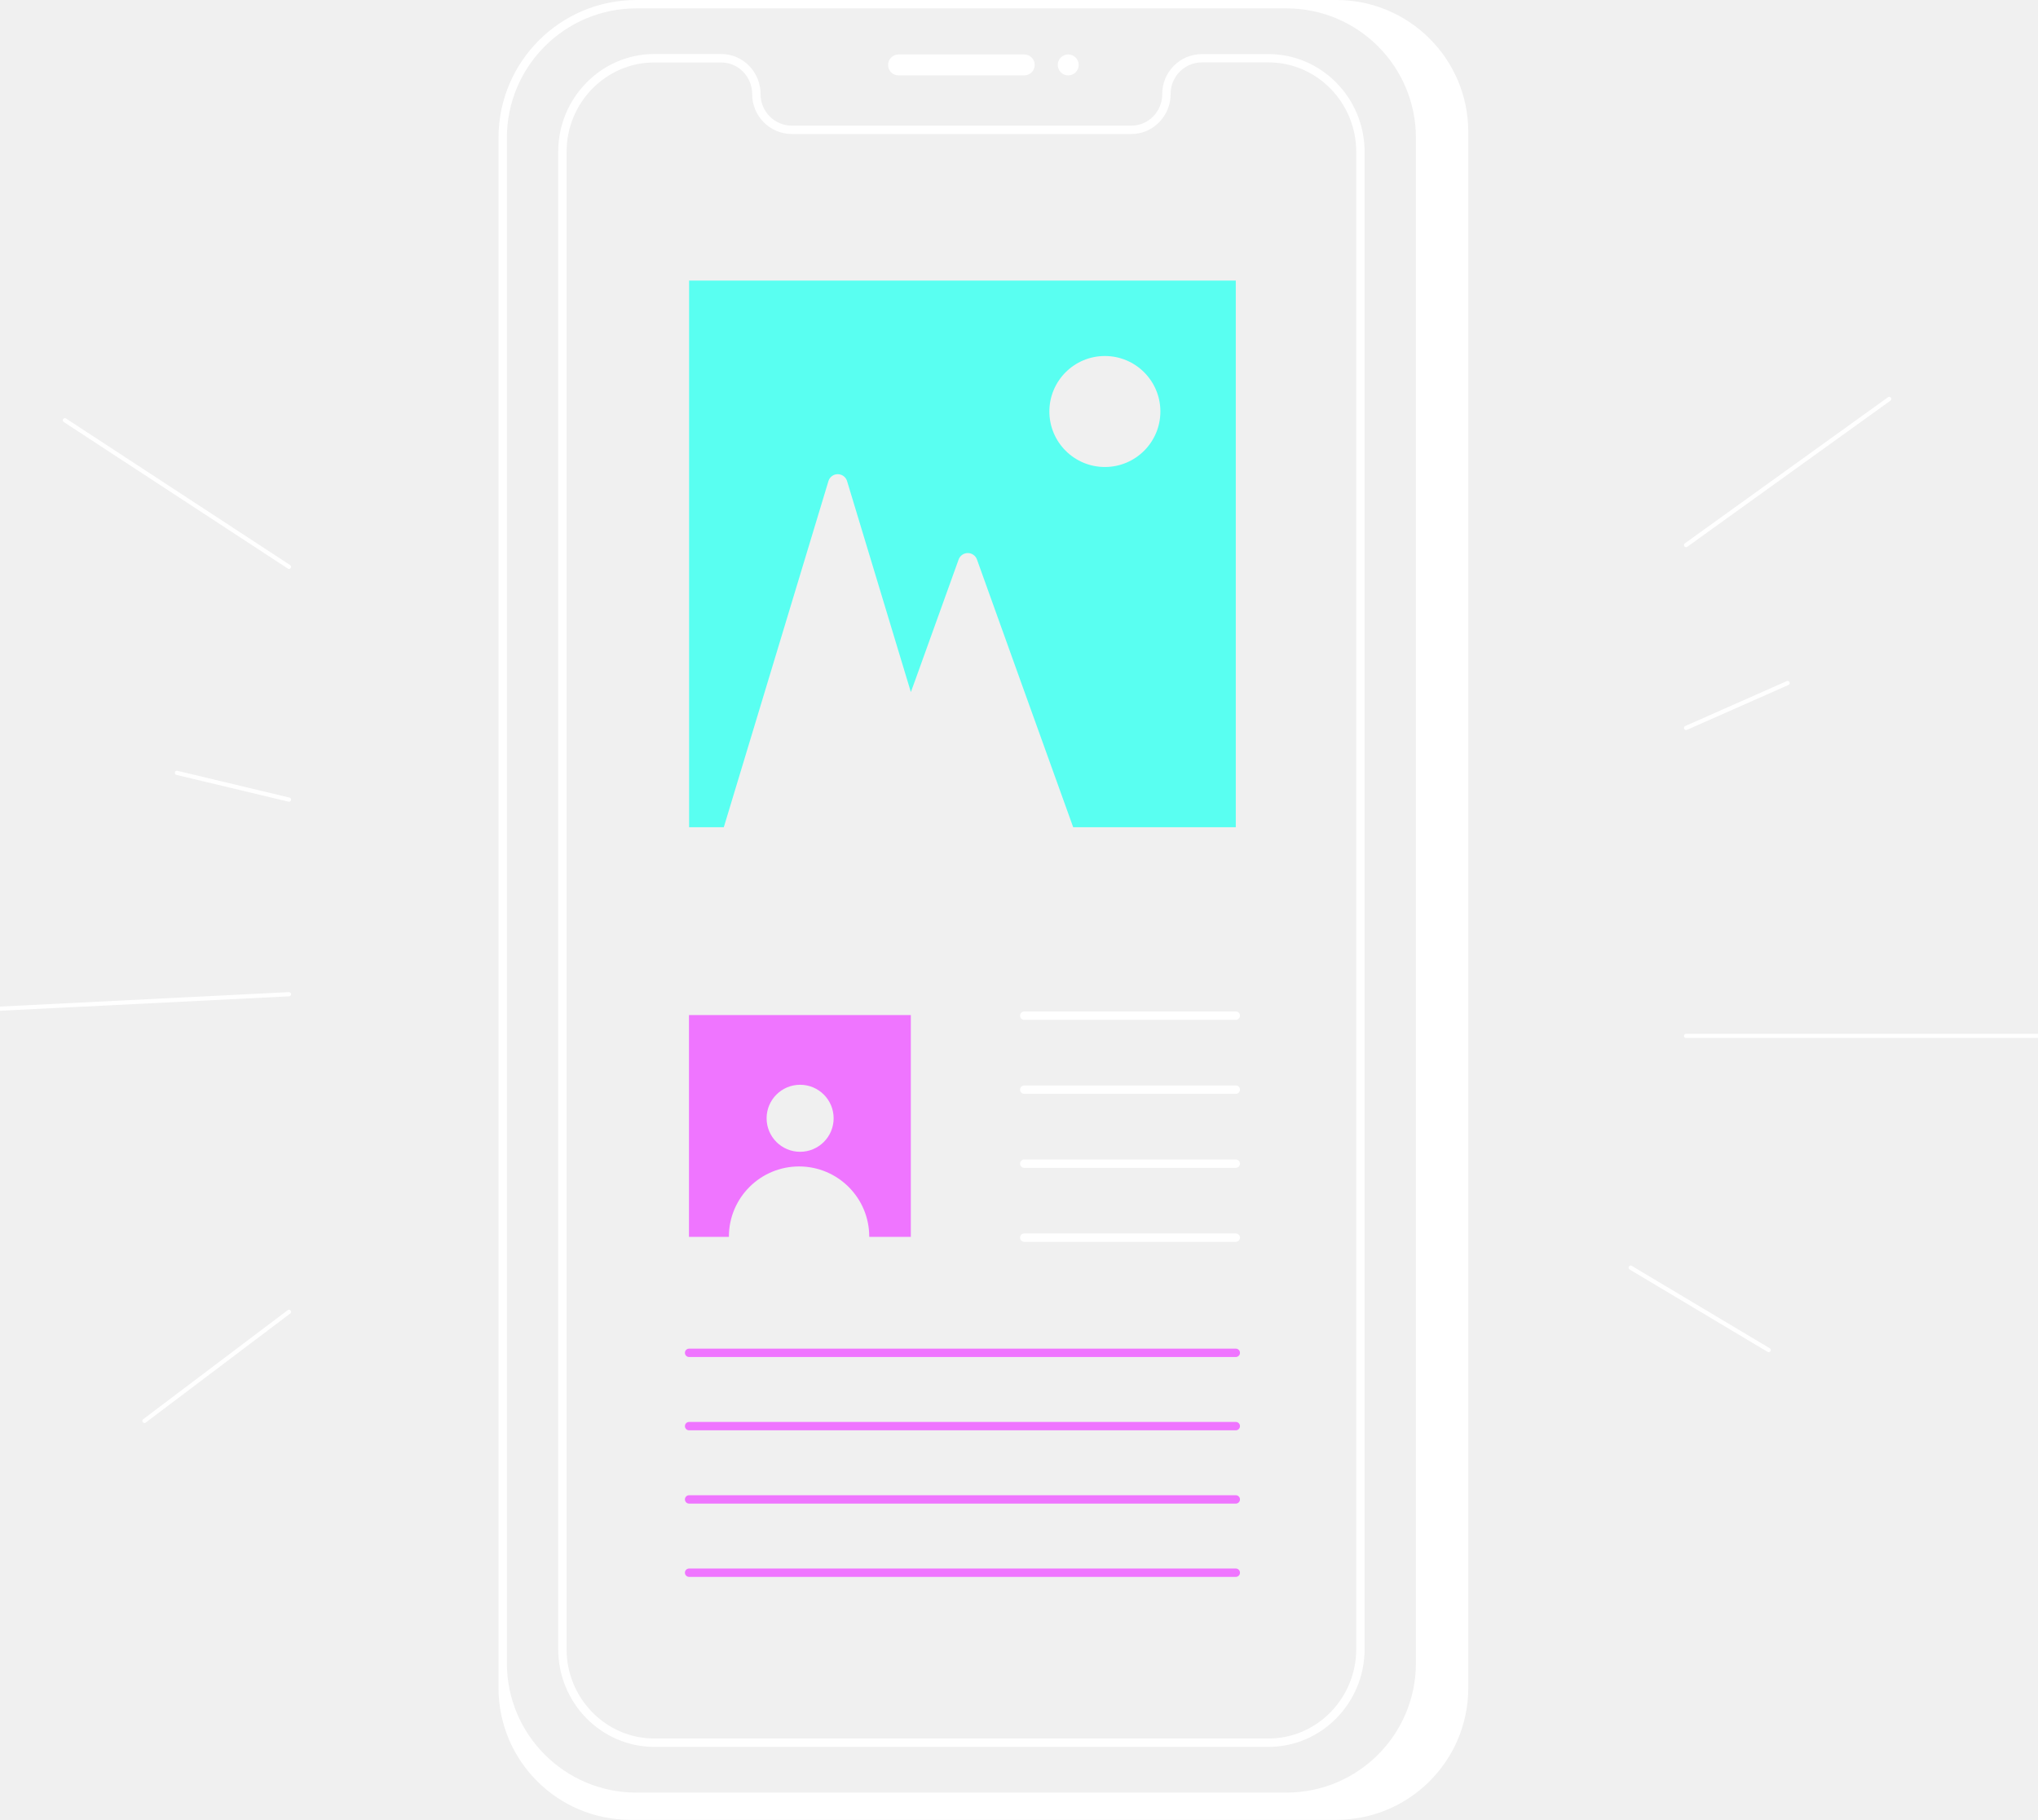
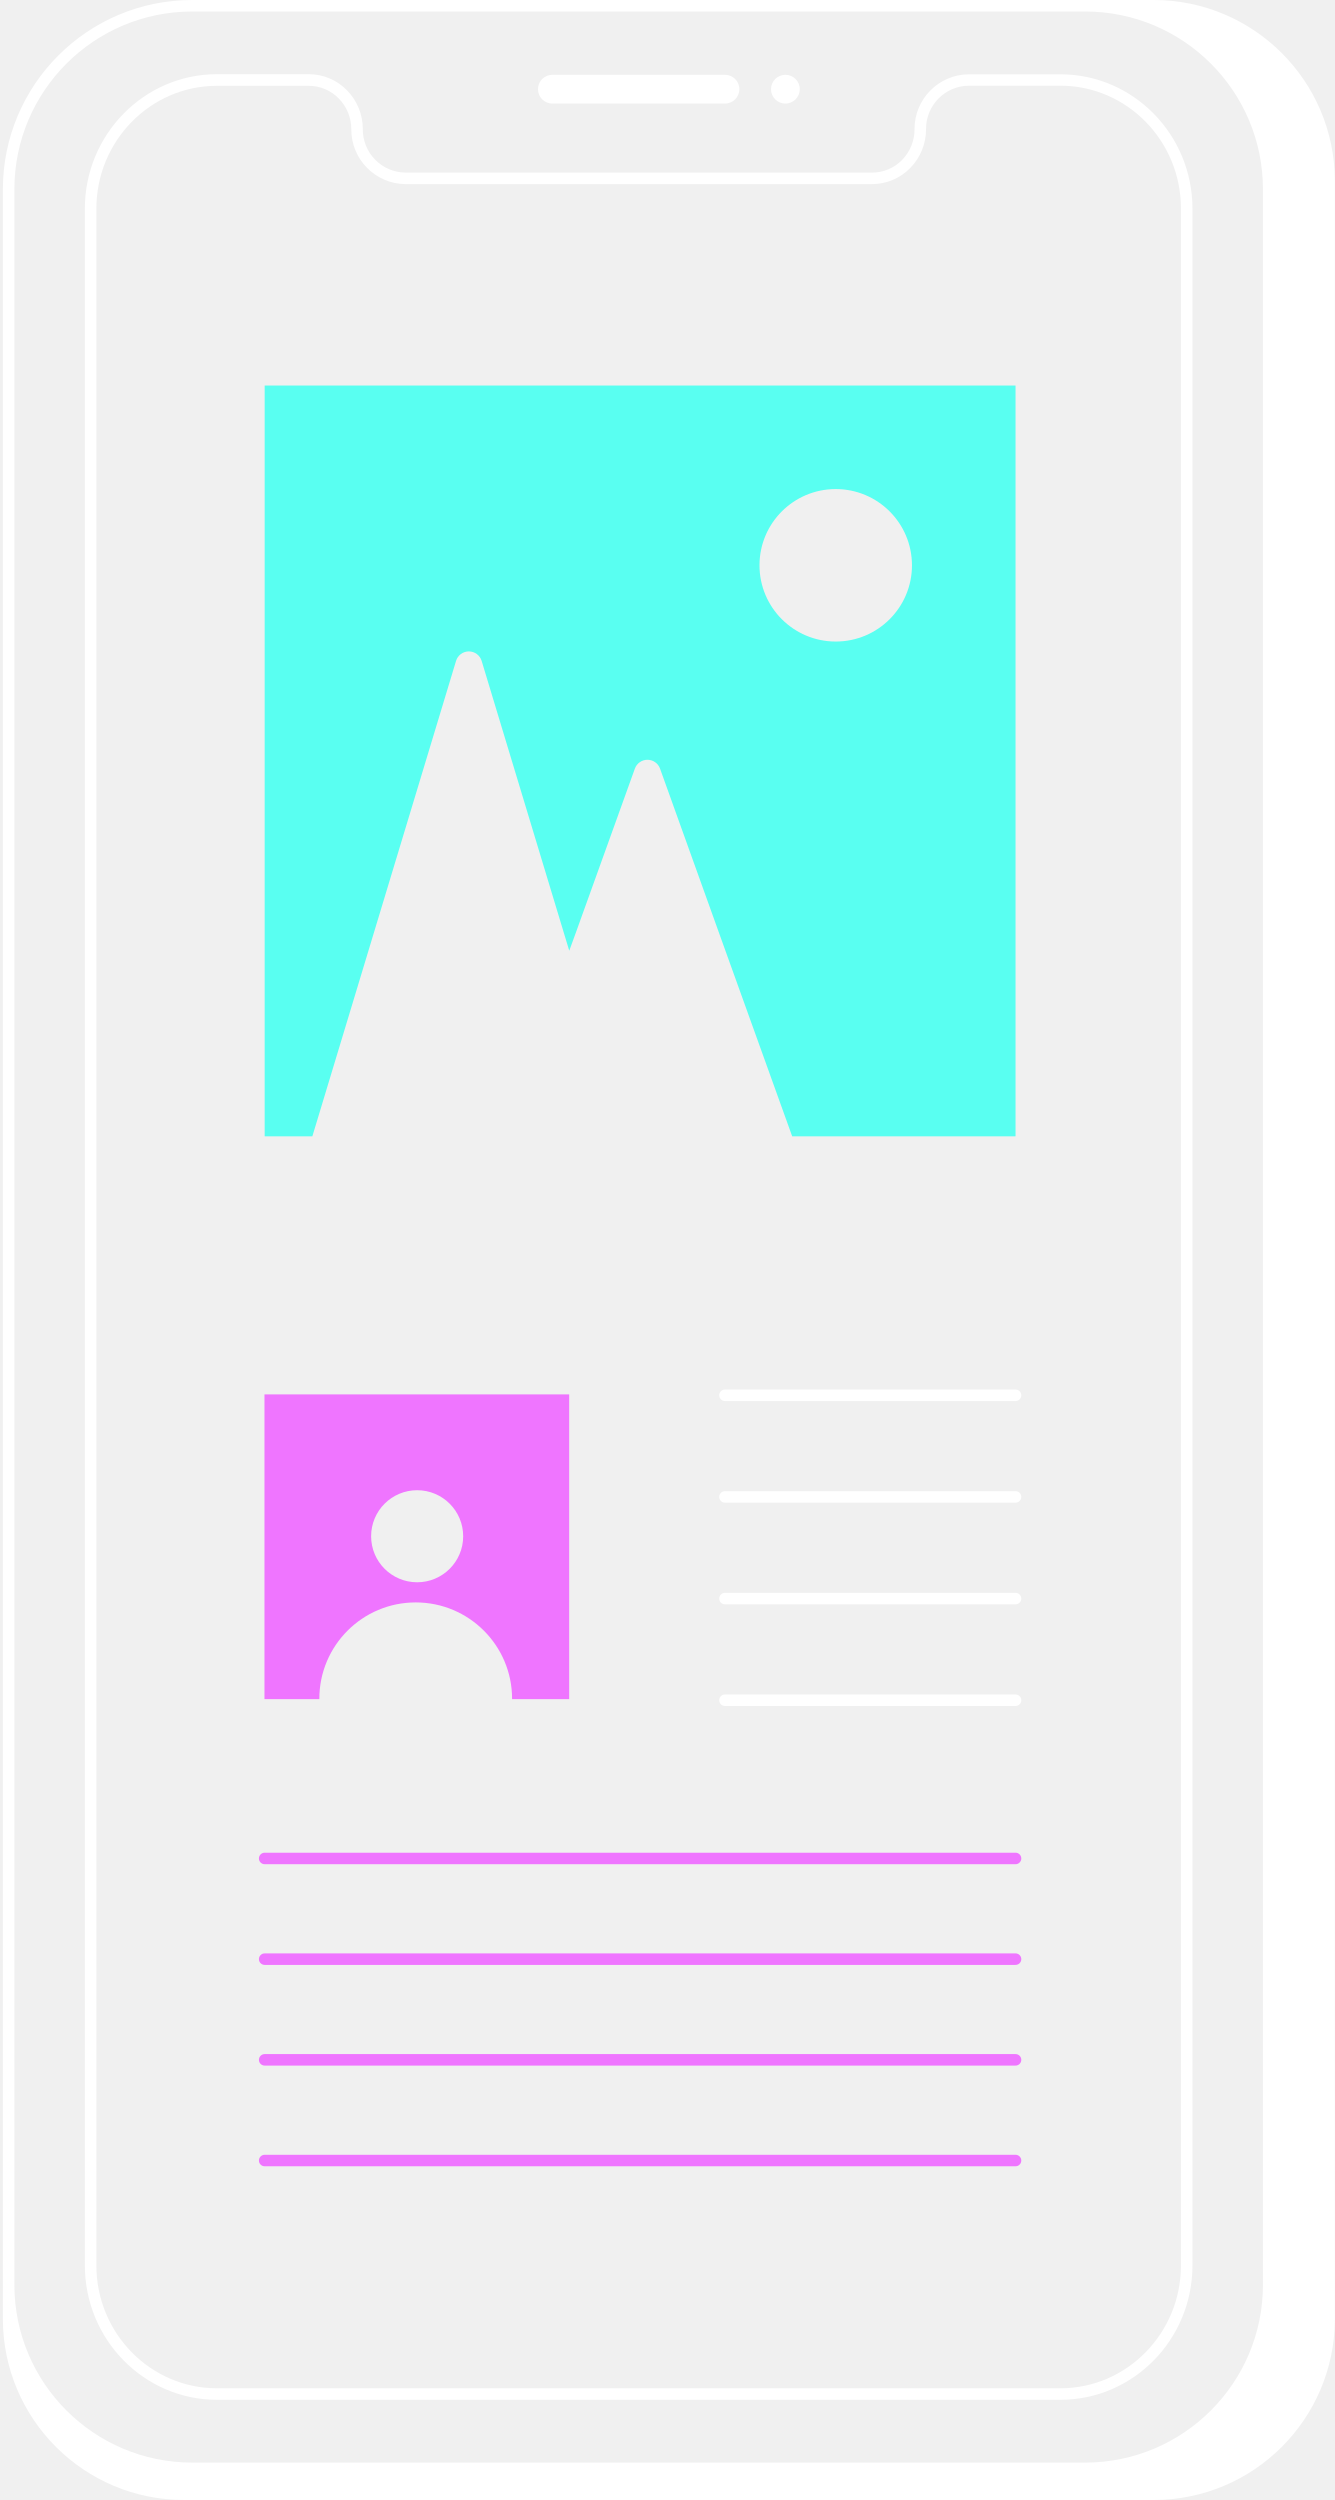
- <svg xmlns="http://www.w3.org/2000/svg" viewBox="0 0 973 869">
+ <svg xmlns="http://www.w3.org/2000/svg" viewBox="0 0 464 869">
  <defs>
-     <style>.cls-1,.cls-4{fill:#fff;}.cls-2{fill:#ef75ff;}.cls-3{fill:#59fff1;}.cls-4{stroke:#fff;stroke-linecap:round;stroke-linejoin:round;stroke-width:2px;}</style>
+     <style>.cls-1{fill:#fff;}.cls-2{fill:#ef75ff;}.cls-3{fill:#59fff1;}</style>
  </defs>
  <g id="ui">
    <g id="móvil">
-       <circle class="cls-1" cx="510" cy="31" r="5" />
-       <path class="cls-1" d="M638,0H303.75A65.83,65.83,0,0,0,238,65.75V806.2A63,63,0,0,0,301,869H638a63,63,0,0,0,63-62.8V62.8A63,63,0,0,0,638,0ZM242,65.75A61.82,61.82,0,0,1,303.75,4h310.5A61.82,61.82,0,0,1,676,65.75v728.5A61.82,61.82,0,0,1,614.25,856H303.75A61.82,61.82,0,0,1,242,794.25V65.75Z" />
-       <path class="cls-1" d="M312.4,834.17H605.6c25.31,0,45.9-20.95,45.9-46.71V72.54c0-25.76-20.59-46.71-45.9-46.71H573.68a19,19,0,0,0-18.79,19.1,15.16,15.16,0,0,1-4.35,10.7A14.59,14.59,0,0,1,540.09,60H377.91a15,15,0,0,1-14.8-15.11,19.15,19.15,0,0,0-5.49-13.49,18.49,18.49,0,0,0-13.3-5.61H312.4c-25.31,0-45.9,21-45.9,46.71V787.46C266.5,813.22,287.09,834.17,312.4,834.17ZM270.5,72.54c0-23.55,18.8-42.71,41.9-42.71h31.92a14.55,14.55,0,0,1,10.44,4.41,15.16,15.16,0,0,1,4.35,10.69A19,19,0,0,0,377.91,64H540.09a18.55,18.55,0,0,0,13.31-5.61,19.17,19.17,0,0,0,5.49-13.5,15,15,0,0,1,14.79-15.1H605.6c23.1,0,41.9,19.16,41.9,42.71V787.46c0,23.55-18.8,42.71-41.9,42.71H312.4c-23.1,0-41.9-19.16-41.9-42.71Z" />
-       <path class="cls-1" d="M429,36h60a5,5,0,0,0,0-10H429a5,5,0,0,0,0,10Z" />
+       <circle class="cls-1" cx="273" cy="31" r="5" />
+       <path class="cls-1" d="M401,0H66.75A65.83,65.83,0,0,0,1,65.75V806.2A63,63,0,0,0,64,869H401a63,63,0,0,0,63-62.8V62.8A63,63,0,0,0,401,0ZM5,65.75A61.82,61.82,0,0,1,66.75,4h310.5A61.82,61.82,0,0,1,439,65.75v728.5A61.82,61.82,0,0,1,377.25,856H66.75A61.82,61.82,0,0,1,5,794.25V65.75Z" />
+       <path class="cls-1" d="M75.4,834.17H368.6c25.31,0,45.9-20.95,45.9-46.71V72.54c0-25.76-20.59-46.71-45.9-46.71H336.68a19,19,0,0,0-18.79,19.1,15.16,15.16,0,0,1-4.35,10.7A14.59,14.59,0,0,1,303.09,60H140.91a15,15,0,0,1-14.8-15.11,19.15,19.15,0,0,0-5.49-13.49,18.49,18.49,0,0,0-13.3-5.61H75.4c-25.31,0-45.9,21-45.9,46.71V787.46C29.5,813.22,50.09,834.17,75.4,834.17ZM33.5,72.54C33.5,49,52.3,29.83,75.4,29.83h31.92a14.55,14.55,0,0,1,10.44,4.41,15.16,15.16,0,0,1,4.35,10.69A19,19,0,0,0,140.91,64H303.09a18.55,18.55,0,0,0,13.31-5.61,19.17,19.17,0,0,0,5.49-13.5,15,15,0,0,1,14.79-15.1H368.6c23.1,0,41.9,19.16,41.9,42.71V787.46c0,23.55-18.8,42.71-41.9,42.71H75.4c-23.1,0-41.9-19.16-41.9-42.71Z" />
+       <path class="cls-1" d="M192,36h60a5,5,0,0,0,0-10H192a5,5,0,0,0,0,10Z" />
    </g>
    <g id="pantalla">
      <g id="línea_derecha_cortas" data-name="línea derecha cortas">
-         <path id="línea_4" data-name="línea 4" class="cls-1" d="M590,593H489a2,2,0,0,1,0-4H590a2,2,0,0,1,0,4Z" />
-         <path id="línea_3" data-name="línea 3" class="cls-1" d="M590,557.67H489a2,2,0,0,1,0-4H590a2,2,0,0,1,0,4Z" />
-         <path id="línea_2" data-name="línea 2" class="cls-1" d="M590,522.33H489a2,2,0,0,1,0-4H590a2,2,0,0,1,0,4Z" />
-         <path id="línea_1" data-name="línea 1" class="cls-1" d="M590,487H489a2,2,0,0,1,0-4H590a2,2,0,0,1,0,4Z" />
+         <path id="línea_4" data-name="línea 4" class="cls-1" d="M353,593H252a2,2,0,0,1,0-4H353a2,2,0,0,1,0,4Z" />
+         <path id="línea_3" data-name="línea 3" class="cls-1" d="M353,557.67H252a2,2,0,0,1,0-4H353a2,2,0,0,1,0,4Z" />
+         <path id="línea_2" data-name="línea 2" class="cls-1" d="M353,522.33H252a2,2,0,0,1,0-4H353a2,2,0,0,1,0,4Z" />
+         <path id="línea_1" data-name="línea 1" class="cls-1" d="M353,487H252a2,2,0,0,1,0-4H353a2,2,0,0,1,0,4Z" />
      </g>
      <g id="líneas_abajo_largas" data-name="líneas abajo largas">
-         <path id="línea_4-2" data-name="línea 4" class="cls-2" d="M590,753H329a2,2,0,0,1,0-4H590a2,2,0,0,1,0,4Z" />
-         <path id="línea_3-2" data-name="línea 3" class="cls-2" d="M590,718H329a2,2,0,0,1,0-4H590a2,2,0,0,1,0,4Z" />
-         <path id="línea_2-2" data-name="línea 2" class="cls-2" d="M590,683H329a2,2,0,0,1,0-4H590a2,2,0,0,1,0,4Z" />
-         <path id="línea_1-2" data-name="línea 1" class="cls-2" d="M590,648H329a2,2,0,0,1,0-4H590a2,2,0,0,1,0,4Z" />
+         <path id="línea_4-2" data-name="línea 4" class="cls-2" d="M353,753H92a2,2,0,0,1,0-4H353a2,2,0,0,1,0,4Z" />
+         <path id="línea_3-2" data-name="línea 3" class="cls-2" d="M353,718H92a2,2,0,0,1,0-4H353a2,2,0,0,1,0,4Z" />
+         <path id="línea_2-2" data-name="línea 2" class="cls-2" d="M353,683H92a2,2,0,0,1,0-4H353a2,2,0,0,1,0,4Z" />
+         <path id="línea_1-2" data-name="línea 1" class="cls-2" d="M353,648H92a2,2,0,0,1,0-4H353a2,2,0,0,1,0,4Z" />
      </g>
-       <path id="icono_persona" data-name="icono persona" class="cls-2" d="M328.93,484.7V590.63H348v-.13a33.5,33.5,0,0,1,67,0v.13h19.85V484.7ZM382,550a16,16,0,1,1,16-16A16,16,0,0,1,382,550Z" />
-       <path id="icono_paisaje" data-name="icono paisaje" class="cls-3" d="M329,134V395h16.57l27.2-90,22.75-75.27a4.65,4.65,0,0,1,8.9,0L427.17,305l7.7,25.47,2-5.47,20.81-57.83a4.65,4.65,0,0,1,8.75,0L487.19,325l25.18,70H590V134Zm198.5,89A26.5,26.5,0,1,1,554,196.5,26.49,26.49,0,0,1,527.5,223Z" />
-     </g>
-     <g id="brillo-2" data-name="brillo">
-       <line class="cls-4" x1="137.97" y1="270.67" x2="30.97" y2="200.67" />
-       <line class="cls-4" x1="137.97" y1="381.84" x2="84.47" y2="369.05" />
-       <line class="cls-4" x1="137.97" y1="474.76" x2="-0.03" y2="481.67" />
-       <line class="cls-4" x1="137.97" y1="626.42" x2="68.97" y2="678.5" />
-       <line class="cls-4" x1="804.97" y1="260.29" x2="901.97" y2="190.5" />
-       <line class="cls-4" x1="804.97" y1="347.61" x2="853.47" y2="326.16" />
-       <line class="cls-4" x1="804.97" y1="494.67" x2="973.1" y2="494.67" />
-       <line class="cls-4" x1="778.54" y1="605.34" x2="844.41" y2="644.67" />
+       <path id="icono_persona" data-name="icono persona" class="cls-2" d="M91.93,484.7V590.63H111v-.13a33.5,33.5,0,0,1,67,0v.13h19.85V484.7ZM145,550a16,16,0,1,1,16-16A16,16,0,0,1,145,550Z" />
+       <path id="icono_paisaje" data-name="icono paisaje" class="cls-3" d="M92,134V395h16.57l27.2-90,22.75-75.27a4.65,4.65,0,0,1,8.9,0L190.17,305l7.7,25.47,2-5.47,20.81-57.83a4.65,4.65,0,0,1,8.75,0L250.19,325l25.18,70H353V134Zm198.5,89A26.5,26.5,0,1,1,317,196.5,26.49,26.49,0,0,1,290.5,223Z" />
    </g>
  </g>
</svg>
